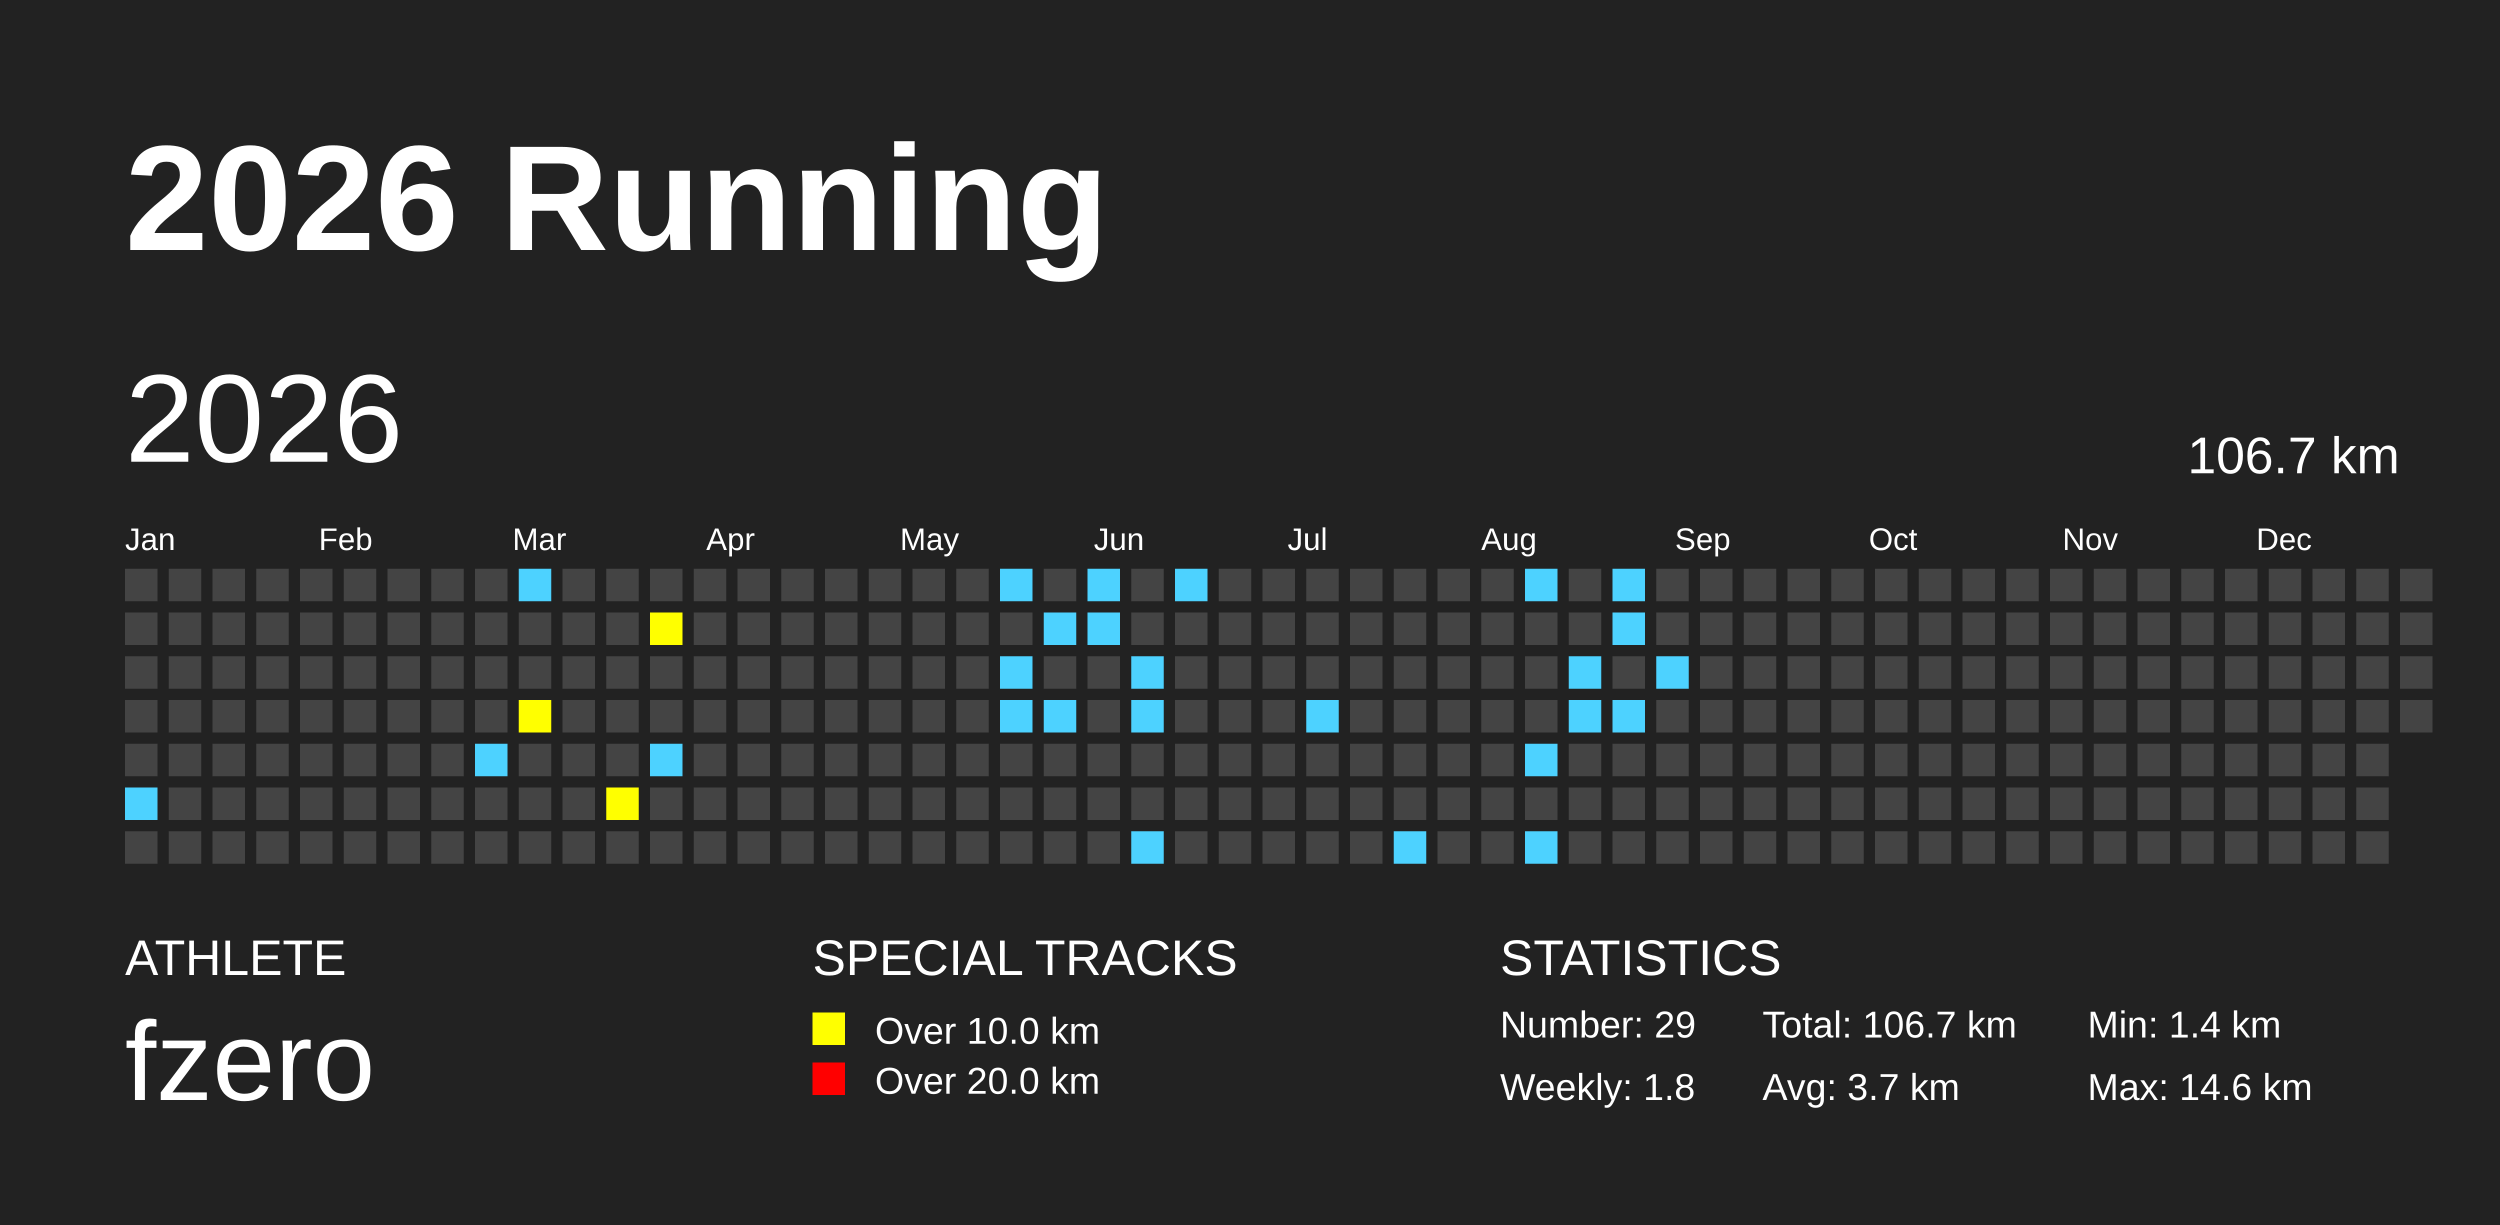
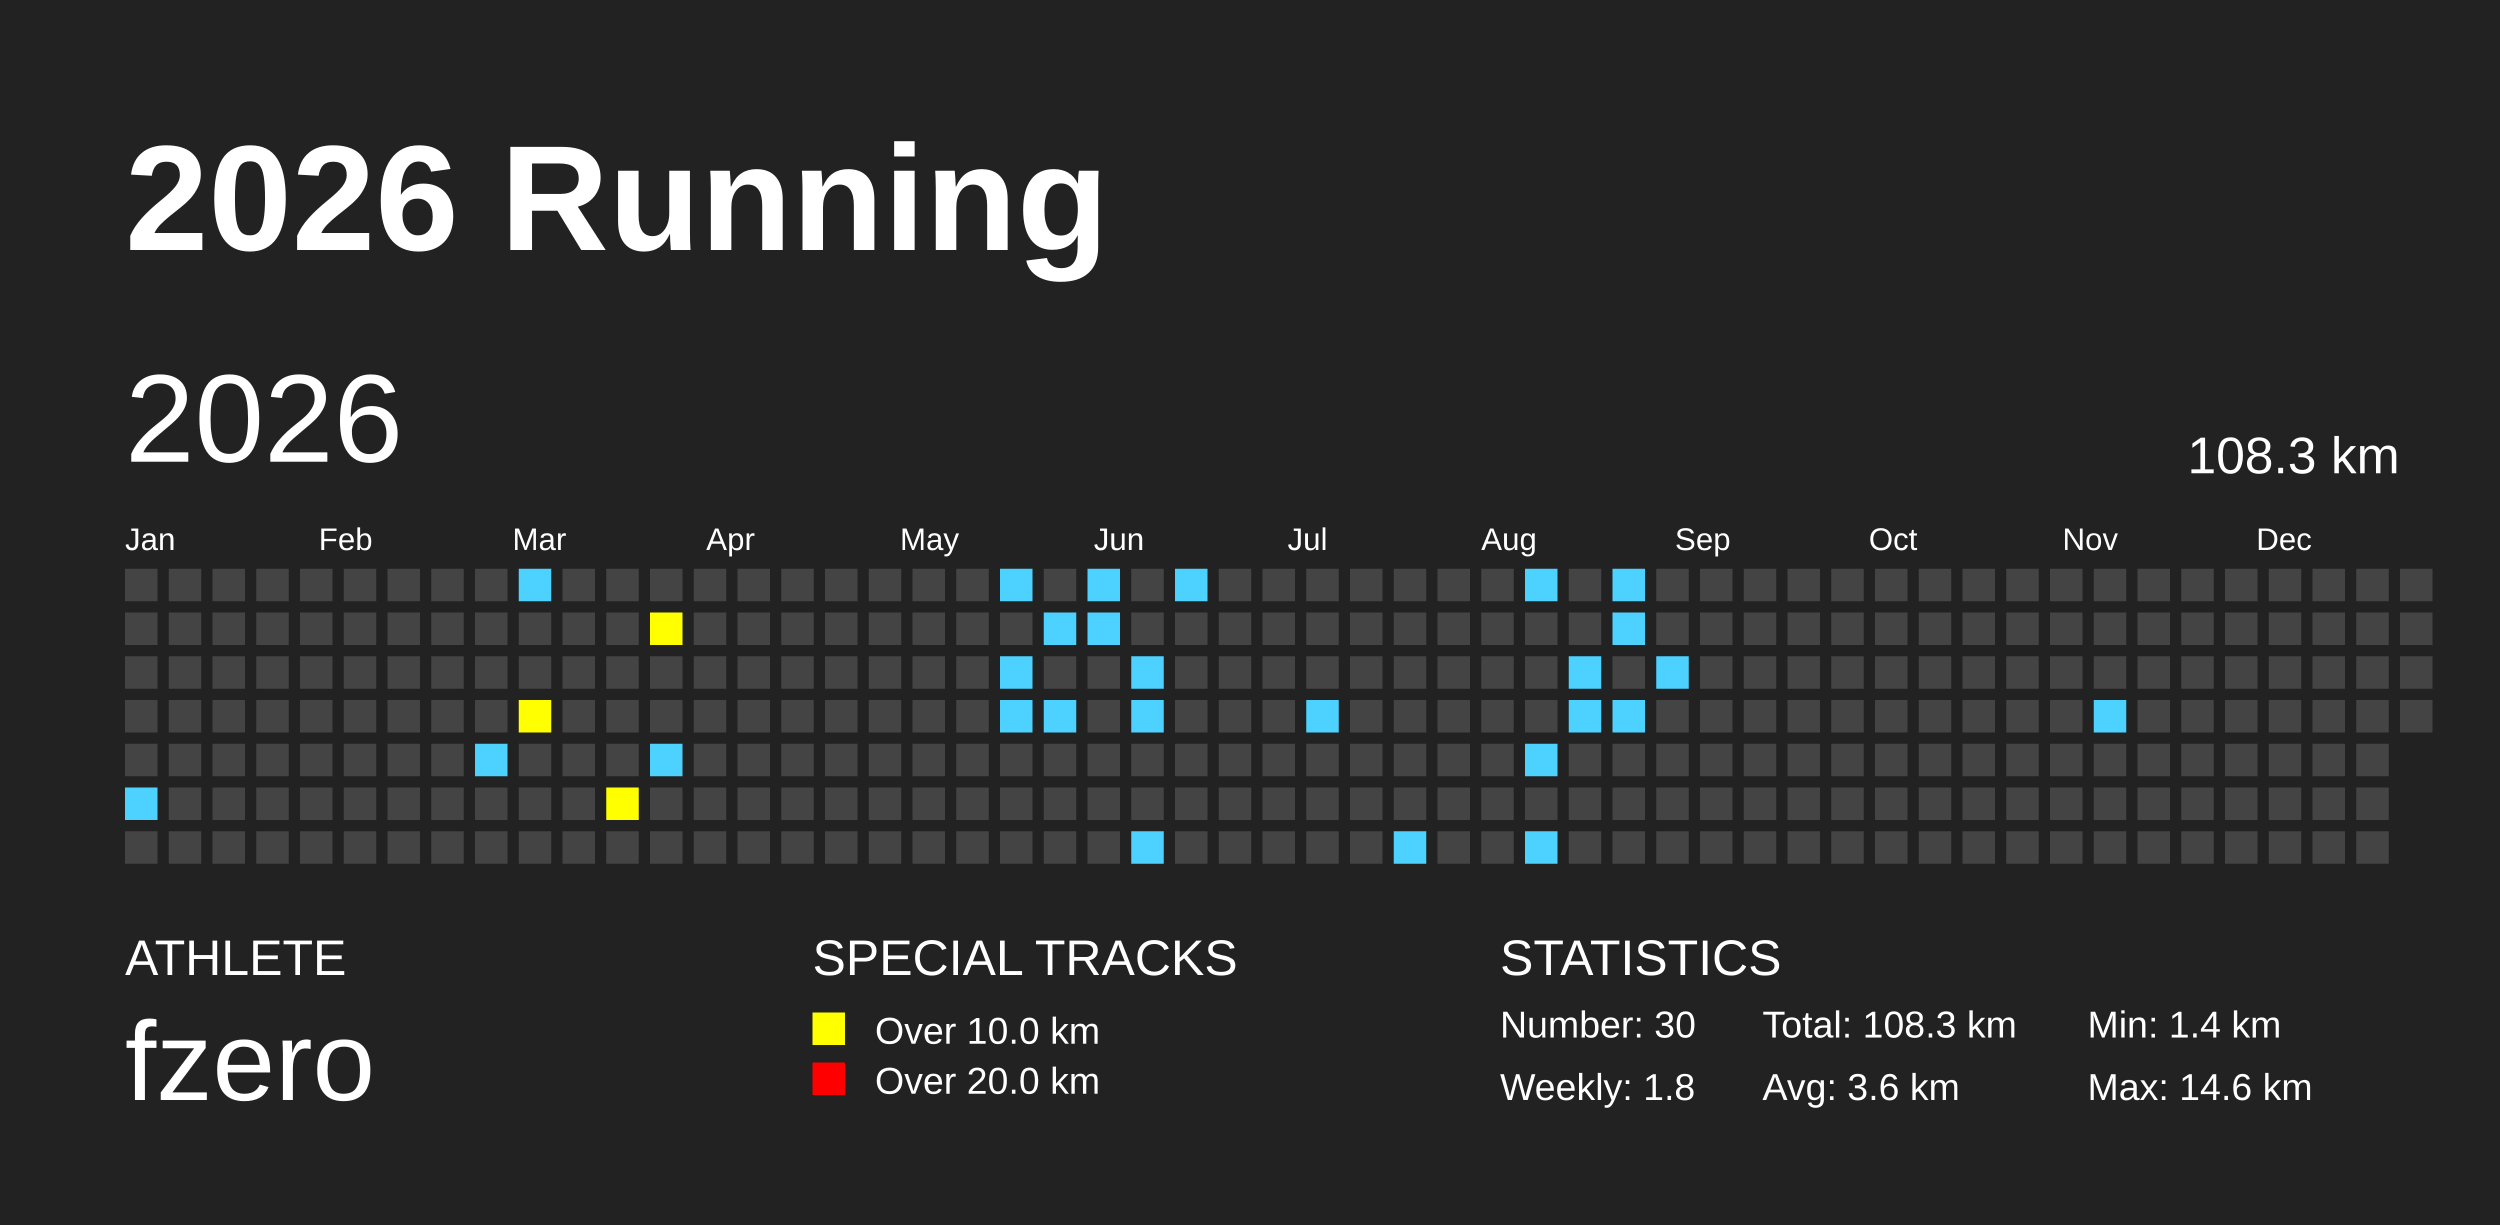
<svg xmlns="http://www.w3.org/2000/svg" baseProfile="full" height="98mm" version="1.1" viewBox="0,0,200,98" width="200mm">
  <defs />
  <rect fill="#222222" height="98" width="200" x="0" y="0" />
  <text fill="#FFFFFF" style="font-size:12px; font-family:Arial; font-weight:bold;" x="10" y="20">2026 Running</text>
  <text fill="#FFFFFF" style="font-size:4px; font-family:Arial" x="10" y="78">ATHLETE</text>
  <text fill="#FFFFFF" style="font-size:9px; font-family:Arial" x="10" y="88">fzero</text>
  <text fill="#FFFFFF" style="font-size:4px; font-family:Arial" x="65" y="78">SPECIAL TRACKS</text>
  <rect fill="yellow" height="2.6" width="2.6" x="65" y="81" />
  <text fill="#FFFFFF" style="font-size:3px; font-family:Arial" x="70" y="83.5">Over 10.0 km</text>
  <rect fill="red" height="2.6" width="2.6" x="65" y="85" />
  <text fill="#FFFFFF" style="font-size:3px; font-family:Arial" x="70" y="87.5">Over 20.0 km</text>
  <text fill="#FFFFFF" style="font-size:4px; font-family:Arial" x="120" y="78">STATISTICS</text>
-   <text fill="#FFFFFF" style="font-size:3px; font-family:Arial" x="120" y="83">Number: 29</text>
+   <text fill="#FFFFFF" style="font-size:3px; font-family:Arial" x="120" y="83">Number: 30</text>
  <text fill="#FFFFFF" style="font-size:3px; font-family:Arial" x="120" y="88">Weekly: 1.8</text>
-   <text fill="#FFFFFF" style="font-size:3px; font-family:Arial" x="141" y="83">Total: 106.7 km</text>
-   <text fill="#FFFFFF" style="font-size:3px; font-family:Arial" x="141" y="88">Avg: 3.7 km</text>
+   <text fill="#FFFFFF" style="font-size:3px; font-family:Arial" x="141" y="83">Total: 108.3 km</text>
+   <text fill="#FFFFFF" style="font-size:3px; font-family:Arial" x="141" y="88">Avg: 3.6 km</text>
  <text fill="#FFFFFF" style="font-size:3px; font-family:Arial" x="167" y="83">Min: 1.4 km</text>
  <text fill="#FFFFFF" style="font-size:3px; font-family:Arial" x="167" y="88">Max: 14.6 km</text>
  <text dominant-baseline="hanging" fill="#FFFFFF" style="font-size:10.0px; font-family:Arial;" x="10" y="30">2026</text>
-   <text dominant-baseline="hanging" fill="#FFFFFF" style="font-size:4.125px; font-family:Arial;" x="175" y="35">106.7 km</text>
+   <text dominant-baseline="hanging" fill="#FFFFFF" style="font-size:4.125px; font-family:Arial;" x="175" y="35">108.3 km</text>
  <text fill="#FFFFFF" style="font-size:2.5px; font-family:Arial" x="10.0" y="44">Jan</text>
  <text fill="#FFFFFF" style="font-size:2.5px; font-family:Arial" x="25.5" y="44">Feb</text>
  <text fill="#FFFFFF" style="font-size:2.5px; font-family:Arial" x="41.0" y="44">Mar</text>
  <text fill="#FFFFFF" style="font-size:2.5px; font-family:Arial" x="56.5" y="44">Apr</text>
  <text fill="#FFFFFF" style="font-size:2.5px; font-family:Arial" x="72.0" y="44">May</text>
  <text fill="#FFFFFF" style="font-size:2.5px; font-family:Arial" x="87.5" y="44">Jun</text>
  <text fill="#FFFFFF" style="font-size:2.5px; font-family:Arial" x="103.0" y="44">Jul</text>
  <text fill="#FFFFFF" style="font-size:2.5px; font-family:Arial" x="118.5" y="44">Aug</text>
  <text fill="#FFFFFF" style="font-size:2.5px; font-family:Arial" x="134.0" y="44">Sep</text>
  <text fill="#FFFFFF" style="font-size:2.5px; font-family:Arial" x="149.5" y="44">Oct</text>
  <text fill="#FFFFFF" style="font-size:2.5px; font-family:Arial" x="165.0" y="44">Nov</text>
  <text fill="#FFFFFF" style="font-size:2.5px; font-family:Arial" x="180.5" y="44">Dec</text>
  <rect fill="#444444" height="2.6" width="2.6" x="10.0" y="45.5" />
  <rect fill="#444444" height="2.6" width="2.6" x="10.0" y="49.0" />
  <rect fill="#444444" height="2.6" width="2.6" x="10.0" y="52.5" />
  <rect fill="#444444" height="2.6" width="2.6" x="10.0" y="56.0" />
  <rect fill="#444444" height="2.6" width="2.6" x="10.0" y="59.5" />
  <rect fill="#4DD2FF" height="2.6" width="2.6" x="10.0" y="63.0" />
  <rect fill="#444444" height="2.6" width="2.6" x="10.0" y="66.5" />
  <rect fill="#444444" height="2.6" width="2.6" x="13.5" y="45.5" />
  <rect fill="#444444" height="2.6" width="2.6" x="13.5" y="49.0" />
  <rect fill="#444444" height="2.6" width="2.6" x="13.5" y="52.5" />
  <rect fill="#444444" height="2.6" width="2.6" x="13.5" y="56.0" />
  <rect fill="#444444" height="2.6" width="2.6" x="13.5" y="59.5" />
  <rect fill="#444444" height="2.6" width="2.6" x="13.5" y="63.0" />
  <rect fill="#444444" height="2.6" width="2.6" x="13.5" y="66.5" />
  <rect fill="#444444" height="2.6" width="2.6" x="17.0" y="45.5" />
  <rect fill="#444444" height="2.6" width="2.6" x="17.0" y="49.0" />
  <rect fill="#444444" height="2.6" width="2.6" x="17.0" y="52.5" />
  <rect fill="#444444" height="2.6" width="2.6" x="17.0" y="56.0" />
  <rect fill="#444444" height="2.6" width="2.6" x="17.0" y="59.5" />
  <rect fill="#444444" height="2.6" width="2.6" x="17.0" y="63.0" />
  <rect fill="#444444" height="2.6" width="2.6" x="17.0" y="66.5" />
  <rect fill="#444444" height="2.6" width="2.6" x="20.5" y="45.5" />
  <rect fill="#444444" height="2.6" width="2.6" x="20.5" y="49.0" />
  <rect fill="#444444" height="2.6" width="2.6" x="20.5" y="52.5" />
  <rect fill="#444444" height="2.6" width="2.6" x="20.5" y="56.0" />
  <rect fill="#444444" height="2.6" width="2.6" x="20.5" y="59.5" />
  <rect fill="#444444" height="2.6" width="2.6" x="20.5" y="63.0" />
  <rect fill="#444444" height="2.6" width="2.6" x="20.5" y="66.5" />
  <rect fill="#444444" height="2.6" width="2.6" x="24.0" y="45.5" />
  <rect fill="#444444" height="2.6" width="2.6" x="24.0" y="49.0" />
  <rect fill="#444444" height="2.6" width="2.6" x="24.0" y="52.5" />
  <rect fill="#444444" height="2.6" width="2.6" x="24.0" y="56.0" />
  <rect fill="#444444" height="2.6" width="2.6" x="24.0" y="59.5" />
  <rect fill="#444444" height="2.6" width="2.6" x="24.0" y="63.0" />
  <rect fill="#444444" height="2.6" width="2.6" x="24.0" y="66.5" />
  <rect fill="#444444" height="2.6" width="2.6" x="27.5" y="45.5" />
  <rect fill="#444444" height="2.6" width="2.6" x="27.5" y="49.0" />
  <rect fill="#444444" height="2.6" width="2.6" x="27.5" y="52.5" />
  <rect fill="#444444" height="2.6" width="2.6" x="27.5" y="56.0" />
  <rect fill="#444444" height="2.6" width="2.6" x="27.5" y="59.5" />
  <rect fill="#444444" height="2.6" width="2.6" x="27.5" y="63.0" />
  <rect fill="#444444" height="2.6" width="2.6" x="27.5" y="66.5" />
  <rect fill="#444444" height="2.6" width="2.6" x="31.0" y="45.5" />
  <rect fill="#444444" height="2.6" width="2.6" x="31.0" y="49.0" />
  <rect fill="#444444" height="2.6" width="2.6" x="31.0" y="52.5" />
  <rect fill="#444444" height="2.6" width="2.6" x="31.0" y="56.0" />
  <rect fill="#444444" height="2.6" width="2.6" x="31.0" y="59.5" />
  <rect fill="#444444" height="2.6" width="2.6" x="31.0" y="63.0" />
  <rect fill="#444444" height="2.6" width="2.6" x="31.0" y="66.5" />
  <rect fill="#444444" height="2.6" width="2.6" x="34.5" y="45.5" />
  <rect fill="#444444" height="2.6" width="2.6" x="34.5" y="49.0" />
  <rect fill="#444444" height="2.6" width="2.6" x="34.5" y="52.5" />
  <rect fill="#444444" height="2.6" width="2.6" x="34.5" y="56.0" />
  <rect fill="#444444" height="2.6" width="2.6" x="34.5" y="59.5" />
  <rect fill="#444444" height="2.6" width="2.6" x="34.5" y="63.0" />
  <rect fill="#444444" height="2.6" width="2.6" x="34.5" y="66.5" />
  <rect fill="#444444" height="2.6" width="2.6" x="38.0" y="45.5" />
  <rect fill="#444444" height="2.6" width="2.6" x="38.0" y="49.0" />
  <rect fill="#444444" height="2.6" width="2.6" x="38.0" y="52.5" />
  <rect fill="#444444" height="2.6" width="2.6" x="38.0" y="56.0" />
  <rect fill="#4DD2FF" height="2.6" width="2.6" x="38.0" y="59.5" />
  <rect fill="#444444" height="2.6" width="2.6" x="38.0" y="63.0" />
  <rect fill="#444444" height="2.6" width="2.6" x="38.0" y="66.5" />
  <rect fill="#4DD2FF" height="2.6" width="2.6" x="41.5" y="45.5" />
  <rect fill="#444444" height="2.6" width="2.6" x="41.5" y="49.0" />
  <rect fill="#444444" height="2.6" width="2.6" x="41.5" y="52.5" />
  <rect fill="yellow" height="2.6" width="2.6" x="41.5" y="56.0" />
  <rect fill="#444444" height="2.6" width="2.6" x="41.5" y="59.5" />
  <rect fill="#444444" height="2.6" width="2.6" x="41.5" y="63.0" />
  <rect fill="#444444" height="2.6" width="2.6" x="41.5" y="66.5" />
  <rect fill="#444444" height="2.6" width="2.6" x="45.0" y="45.5" />
  <rect fill="#444444" height="2.6" width="2.6" x="45.0" y="49.0" />
  <rect fill="#444444" height="2.6" width="2.6" x="45.0" y="52.5" />
  <rect fill="#444444" height="2.6" width="2.6" x="45.0" y="56.0" />
  <rect fill="#444444" height="2.6" width="2.6" x="45.0" y="59.5" />
  <rect fill="#444444" height="2.6" width="2.6" x="45.0" y="63.0" />
  <rect fill="#444444" height="2.6" width="2.6" x="45.0" y="66.5" />
  <rect fill="#444444" height="2.6" width="2.6" x="48.5" y="45.5" />
  <rect fill="#444444" height="2.6" width="2.6" x="48.5" y="49.0" />
  <rect fill="#444444" height="2.6" width="2.6" x="48.5" y="52.5" />
  <rect fill="#444444" height="2.6" width="2.6" x="48.5" y="56.0" />
  <rect fill="#444444" height="2.6" width="2.6" x="48.5" y="59.5" />
  <rect fill="yellow" height="2.6" width="2.6" x="48.5" y="63.0" />
  <rect fill="#444444" height="2.6" width="2.6" x="48.5" y="66.5" />
  <rect fill="#444444" height="2.6" width="2.6" x="52.0" y="45.5" />
  <rect fill="yellow" height="2.6" width="2.6" x="52.0" y="49.0" />
  <rect fill="#444444" height="2.6" width="2.6" x="52.0" y="52.5" />
  <rect fill="#444444" height="2.6" width="2.6" x="52.0" y="56.0" />
  <rect fill="#4DD2FF" height="2.6" width="2.6" x="52.0" y="59.5" />
  <rect fill="#444444" height="2.6" width="2.6" x="52.0" y="63.0" />
  <rect fill="#444444" height="2.6" width="2.6" x="52.0" y="66.5" />
  <rect fill="#444444" height="2.6" width="2.6" x="55.5" y="45.5" />
  <rect fill="#444444" height="2.6" width="2.6" x="55.5" y="49.0" />
  <rect fill="#444444" height="2.6" width="2.6" x="55.5" y="52.5" />
  <rect fill="#444444" height="2.6" width="2.6" x="55.5" y="56.0" />
  <rect fill="#444444" height="2.6" width="2.6" x="55.5" y="59.5" />
  <rect fill="#444444" height="2.6" width="2.6" x="55.5" y="63.0" />
  <rect fill="#444444" height="2.6" width="2.6" x="55.5" y="66.5" />
  <rect fill="#444444" height="2.6" width="2.6" x="59.0" y="45.5" />
  <rect fill="#444444" height="2.6" width="2.6" x="59.0" y="49.0" />
  <rect fill="#444444" height="2.6" width="2.6" x="59.0" y="52.5" />
  <rect fill="#444444" height="2.6" width="2.6" x="59.0" y="56.0" />
  <rect fill="#444444" height="2.6" width="2.6" x="59.0" y="59.5" />
  <rect fill="#444444" height="2.6" width="2.6" x="59.0" y="63.0" />
  <rect fill="#444444" height="2.6" width="2.6" x="59.0" y="66.5" />
  <rect fill="#444444" height="2.6" width="2.6" x="62.5" y="45.5" />
  <rect fill="#444444" height="2.6" width="2.6" x="62.5" y="49.0" />
  <rect fill="#444444" height="2.6" width="2.6" x="62.5" y="52.5" />
  <rect fill="#444444" height="2.6" width="2.6" x="62.5" y="56.0" />
  <rect fill="#444444" height="2.6" width="2.6" x="62.5" y="59.5" />
  <rect fill="#444444" height="2.6" width="2.6" x="62.5" y="63.0" />
  <rect fill="#444444" height="2.6" width="2.6" x="62.5" y="66.5" />
  <rect fill="#444444" height="2.6" width="2.6" x="66.0" y="45.5" />
  <rect fill="#444444" height="2.6" width="2.6" x="66.0" y="49.0" />
  <rect fill="#444444" height="2.6" width="2.6" x="66.0" y="52.5" />
  <rect fill="#444444" height="2.6" width="2.6" x="66.0" y="56.0" />
  <rect fill="#444444" height="2.6" width="2.6" x="66.0" y="59.5" />
  <rect fill="#444444" height="2.6" width="2.6" x="66.0" y="63.0" />
  <rect fill="#444444" height="2.6" width="2.6" x="66.0" y="66.5" />
  <rect fill="#444444" height="2.6" width="2.6" x="69.5" y="45.5" />
  <rect fill="#444444" height="2.6" width="2.6" x="69.5" y="49.0" />
  <rect fill="#444444" height="2.6" width="2.6" x="69.5" y="52.5" />
  <rect fill="#444444" height="2.6" width="2.6" x="69.5" y="56.0" />
  <rect fill="#444444" height="2.6" width="2.6" x="69.5" y="59.5" />
  <rect fill="#444444" height="2.6" width="2.6" x="69.5" y="63.0" />
  <rect fill="#444444" height="2.6" width="2.6" x="69.5" y="66.5" />
  <rect fill="#444444" height="2.6" width="2.6" x="73.0" y="45.5" />
  <rect fill="#444444" height="2.6" width="2.6" x="73.0" y="49.0" />
  <rect fill="#444444" height="2.6" width="2.6" x="73.0" y="52.5" />
  <rect fill="#444444" height="2.6" width="2.6" x="73.0" y="56.0" />
  <rect fill="#444444" height="2.6" width="2.6" x="73.0" y="59.5" />
  <rect fill="#444444" height="2.6" width="2.6" x="73.0" y="63.0" />
  <rect fill="#444444" height="2.6" width="2.6" x="73.0" y="66.5" />
  <rect fill="#444444" height="2.6" width="2.6" x="76.5" y="45.5" />
  <rect fill="#444444" height="2.6" width="2.6" x="76.5" y="49.0" />
  <rect fill="#444444" height="2.6" width="2.6" x="76.5" y="52.5" />
  <rect fill="#444444" height="2.6" width="2.6" x="76.5" y="56.0" />
  <rect fill="#444444" height="2.6" width="2.6" x="76.5" y="59.5" />
  <rect fill="#444444" height="2.6" width="2.6" x="76.5" y="63.0" />
  <rect fill="#444444" height="2.6" width="2.6" x="76.5" y="66.5" />
  <rect fill="#4DD2FF" height="2.6" width="2.6" x="80.0" y="45.5" />
  <rect fill="#444444" height="2.6" width="2.6" x="80.0" y="49.0" />
  <rect fill="#4DD2FF" height="2.6" width="2.6" x="80.0" y="52.5" />
  <rect fill="#4DD2FF" height="2.6" width="2.6" x="80.0" y="56.0" />
  <rect fill="#444444" height="2.6" width="2.6" x="80.0" y="59.5" />
  <rect fill="#444444" height="2.6" width="2.6" x="80.0" y="63.0" />
  <rect fill="#444444" height="2.6" width="2.6" x="80.0" y="66.5" />
  <rect fill="#444444" height="2.6" width="2.6" x="83.5" y="45.5" />
  <rect fill="#4DD2FF" height="2.6" width="2.6" x="83.5" y="49.0" />
  <rect fill="#444444" height="2.6" width="2.6" x="83.5" y="52.5" />
  <rect fill="#4DD2FF" height="2.6" width="2.6" x="83.5" y="56.0" />
  <rect fill="#444444" height="2.6" width="2.6" x="83.5" y="59.5" />
  <rect fill="#444444" height="2.6" width="2.6" x="83.5" y="63.0" />
  <rect fill="#444444" height="2.6" width="2.6" x="83.5" y="66.5" />
  <rect fill="#4DD2FF" height="2.6" width="2.6" x="87.0" y="45.5" />
  <rect fill="#4DD2FF" height="2.6" width="2.6" x="87.0" y="49.0" />
  <rect fill="#444444" height="2.6" width="2.6" x="87.0" y="52.5" />
  <rect fill="#444444" height="2.6" width="2.6" x="87.0" y="56.0" />
  <rect fill="#444444" height="2.6" width="2.6" x="87.0" y="59.5" />
  <rect fill="#444444" height="2.6" width="2.6" x="87.0" y="63.0" />
  <rect fill="#444444" height="2.6" width="2.6" x="87.0" y="66.5" />
  <rect fill="#444444" height="2.6" width="2.6" x="90.5" y="45.5" />
  <rect fill="#444444" height="2.6" width="2.6" x="90.5" y="49.0" />
  <rect fill="#4DD2FF" height="2.6" width="2.6" x="90.5" y="52.5" />
  <rect fill="#4DD2FF" height="2.6" width="2.6" x="90.5" y="56.0" />
  <rect fill="#444444" height="2.6" width="2.6" x="90.5" y="59.5" />
  <rect fill="#444444" height="2.6" width="2.6" x="90.5" y="63.0" />
  <rect fill="#4DD2FF" height="2.6" width="2.6" x="90.5" y="66.5" />
  <rect fill="#4DD2FF" height="2.6" width="2.6" x="94.0" y="45.5" />
  <rect fill="#444444" height="2.6" width="2.6" x="94.0" y="49.0" />
  <rect fill="#444444" height="2.6" width="2.6" x="94.0" y="52.5" />
  <rect fill="#444444" height="2.6" width="2.6" x="94.0" y="56.0" />
  <rect fill="#444444" height="2.6" width="2.6" x="94.0" y="59.5" />
  <rect fill="#444444" height="2.6" width="2.6" x="94.0" y="63.0" />
  <rect fill="#444444" height="2.6" width="2.6" x="94.0" y="66.5" />
  <rect fill="#444444" height="2.6" width="2.6" x="97.5" y="45.5" />
  <rect fill="#444444" height="2.6" width="2.6" x="97.5" y="49.0" />
  <rect fill="#444444" height="2.6" width="2.6" x="97.5" y="52.5" />
  <rect fill="#444444" height="2.6" width="2.6" x="97.5" y="56.0" />
  <rect fill="#444444" height="2.6" width="2.6" x="97.5" y="59.5" />
  <rect fill="#444444" height="2.6" width="2.6" x="97.5" y="63.0" />
  <rect fill="#444444" height="2.6" width="2.6" x="97.5" y="66.5" />
  <rect fill="#444444" height="2.6" width="2.6" x="101.0" y="45.5" />
  <rect fill="#444444" height="2.6" width="2.6" x="101.0" y="49.0" />
  <rect fill="#444444" height="2.6" width="2.6" x="101.0" y="52.5" />
  <rect fill="#444444" height="2.6" width="2.6" x="101.0" y="56.0" />
  <rect fill="#444444" height="2.6" width="2.6" x="101.0" y="59.5" />
  <rect fill="#444444" height="2.6" width="2.6" x="101.0" y="63.0" />
  <rect fill="#444444" height="2.6" width="2.6" x="101.0" y="66.5" />
  <rect fill="#444444" height="2.6" width="2.6" x="104.5" y="45.5" />
  <rect fill="#444444" height="2.6" width="2.6" x="104.5" y="49.0" />
  <rect fill="#444444" height="2.6" width="2.6" x="104.5" y="52.5" />
  <rect fill="#4DD2FF" height="2.6" width="2.6" x="104.5" y="56.0" />
  <rect fill="#444444" height="2.6" width="2.6" x="104.5" y="59.5" />
  <rect fill="#444444" height="2.6" width="2.6" x="104.5" y="63.0" />
  <rect fill="#444444" height="2.6" width="2.6" x="104.5" y="66.5" />
  <rect fill="#444444" height="2.6" width="2.6" x="108.0" y="45.5" />
  <rect fill="#444444" height="2.6" width="2.6" x="108.0" y="49.0" />
  <rect fill="#444444" height="2.6" width="2.6" x="108.0" y="52.5" />
  <rect fill="#444444" height="2.6" width="2.6" x="108.0" y="56.0" />
  <rect fill="#444444" height="2.6" width="2.6" x="108.0" y="59.5" />
  <rect fill="#444444" height="2.6" width="2.6" x="108.0" y="63.0" />
  <rect fill="#444444" height="2.6" width="2.6" x="108.0" y="66.5" />
  <rect fill="#444444" height="2.6" width="2.6" x="111.5" y="45.5" />
  <rect fill="#444444" height="2.6" width="2.6" x="111.5" y="49.0" />
  <rect fill="#444444" height="2.6" width="2.6" x="111.5" y="52.5" />
  <rect fill="#444444" height="2.6" width="2.6" x="111.5" y="56.0" />
  <rect fill="#444444" height="2.6" width="2.6" x="111.5" y="59.5" />
  <rect fill="#444444" height="2.6" width="2.6" x="111.5" y="63.0" />
  <rect fill="#4DD2FF" height="2.6" width="2.6" x="111.5" y="66.5" />
  <rect fill="#444444" height="2.6" width="2.6" x="115.0" y="45.5" />
  <rect fill="#444444" height="2.6" width="2.6" x="115.0" y="49.0" />
  <rect fill="#444444" height="2.6" width="2.6" x="115.0" y="52.5" />
  <rect fill="#444444" height="2.6" width="2.6" x="115.0" y="56.0" />
  <rect fill="#444444" height="2.6" width="2.6" x="115.0" y="59.5" />
  <rect fill="#444444" height="2.6" width="2.6" x="115.0" y="63.0" />
  <rect fill="#444444" height="2.6" width="2.6" x="115.0" y="66.5" />
  <rect fill="#444444" height="2.6" width="2.6" x="118.5" y="45.5" />
  <rect fill="#444444" height="2.6" width="2.6" x="118.5" y="49.0" />
  <rect fill="#444444" height="2.6" width="2.6" x="118.5" y="52.5" />
  <rect fill="#444444" height="2.6" width="2.6" x="118.5" y="56.0" />
  <rect fill="#444444" height="2.6" width="2.6" x="118.5" y="59.5" />
  <rect fill="#444444" height="2.6" width="2.6" x="118.5" y="63.0" />
  <rect fill="#444444" height="2.6" width="2.6" x="118.5" y="66.5" />
  <rect fill="#4DD2FF" height="2.6" width="2.6" x="122.0" y="45.5" />
  <rect fill="#444444" height="2.6" width="2.6" x="122.0" y="49.0" />
  <rect fill="#444444" height="2.6" width="2.6" x="122.0" y="52.5" />
  <rect fill="#444444" height="2.6" width="2.6" x="122.0" y="56.0" />
  <rect fill="#4DD2FF" height="2.6" width="2.6" x="122.0" y="59.5" />
  <rect fill="#444444" height="2.6" width="2.6" x="122.0" y="63.0" />
  <rect fill="#4DD2FF" height="2.6" width="2.6" x="122.0" y="66.5" />
  <rect fill="#444444" height="2.6" width="2.6" x="125.5" y="45.5" />
  <rect fill="#444444" height="2.6" width="2.6" x="125.5" y="49.0" />
  <rect fill="#4DD2FF" height="2.6" width="2.6" x="125.5" y="52.5" />
  <rect fill="#4DD2FF" height="2.6" width="2.6" x="125.5" y="56.0" />
  <rect fill="#444444" height="2.6" width="2.6" x="125.5" y="59.5" />
  <rect fill="#444444" height="2.6" width="2.6" x="125.5" y="63.0" />
  <rect fill="#444444" height="2.6" width="2.6" x="125.5" y="66.5" />
  <rect fill="#4DD2FF" height="2.6" width="2.6" x="129.0" y="45.5" />
  <rect fill="#4DD2FF" height="2.6" width="2.6" x="129.0" y="49.0" />
  <rect fill="#444444" height="2.6" width="2.6" x="129.0" y="52.5" />
  <rect fill="#4DD2FF" height="2.6" width="2.6" x="129.0" y="56.0" />
  <rect fill="#444444" height="2.6" width="2.6" x="129.0" y="59.5" />
  <rect fill="#444444" height="2.6" width="2.6" x="129.0" y="63.0" />
  <rect fill="#444444" height="2.6" width="2.6" x="129.0" y="66.5" />
  <rect fill="#444444" height="2.6" width="2.6" x="132.5" y="45.5" />
  <rect fill="#444444" height="2.6" width="2.6" x="132.5" y="49.0" />
  <rect fill="#4DD2FF" height="2.6" width="2.6" x="132.5" y="52.5" />
  <rect fill="#444444" height="2.6" width="2.6" x="132.5" y="56.0" />
  <rect fill="#444444" height="2.6" width="2.6" x="132.5" y="59.5" />
  <rect fill="#444444" height="2.6" width="2.6" x="132.5" y="63.0" />
  <rect fill="#444444" height="2.6" width="2.6" x="132.5" y="66.5" />
  <rect fill="#444444" height="2.6" width="2.6" x="136.0" y="45.5" />
  <rect fill="#444444" height="2.6" width="2.6" x="136.0" y="49.0" />
  <rect fill="#444444" height="2.6" width="2.6" x="136.0" y="52.5" />
  <rect fill="#444444" height="2.6" width="2.6" x="136.0" y="56.0" />
  <rect fill="#444444" height="2.6" width="2.6" x="136.0" y="59.5" />
  <rect fill="#444444" height="2.6" width="2.6" x="136.0" y="63.0" />
  <rect fill="#444444" height="2.6" width="2.6" x="136.0" y="66.5" />
  <rect fill="#444444" height="2.6" width="2.6" x="139.5" y="45.5" />
  <rect fill="#444444" height="2.6" width="2.6" x="139.5" y="49.0" />
  <rect fill="#444444" height="2.6" width="2.6" x="139.5" y="52.5" />
  <rect fill="#444444" height="2.6" width="2.6" x="139.5" y="56.0" />
  <rect fill="#444444" height="2.6" width="2.6" x="139.5" y="59.5" />
  <rect fill="#444444" height="2.6" width="2.6" x="139.5" y="63.0" />
  <rect fill="#444444" height="2.6" width="2.6" x="139.5" y="66.5" />
  <rect fill="#444444" height="2.6" width="2.6" x="143.0" y="45.5" />
  <rect fill="#444444" height="2.6" width="2.6" x="143.0" y="49.0" />
  <rect fill="#444444" height="2.6" width="2.6" x="143.0" y="52.5" />
  <rect fill="#444444" height="2.6" width="2.6" x="143.0" y="56.0" />
  <rect fill="#444444" height="2.6" width="2.6" x="143.0" y="59.5" />
  <rect fill="#444444" height="2.6" width="2.6" x="143.0" y="63.0" />
  <rect fill="#444444" height="2.6" width="2.6" x="143.0" y="66.5" />
  <rect fill="#444444" height="2.6" width="2.6" x="146.5" y="45.5" />
  <rect fill="#444444" height="2.6" width="2.6" x="146.5" y="49.0" />
  <rect fill="#444444" height="2.6" width="2.6" x="146.5" y="52.5" />
  <rect fill="#444444" height="2.6" width="2.6" x="146.5" y="56.0" />
  <rect fill="#444444" height="2.6" width="2.6" x="146.5" y="59.5" />
  <rect fill="#444444" height="2.6" width="2.6" x="146.5" y="63.0" />
  <rect fill="#444444" height="2.6" width="2.6" x="146.5" y="66.5" />
  <rect fill="#444444" height="2.6" width="2.6" x="150.0" y="45.5" />
  <rect fill="#444444" height="2.6" width="2.6" x="150.0" y="49.0" />
  <rect fill="#444444" height="2.6" width="2.6" x="150.0" y="52.5" />
  <rect fill="#444444" height="2.6" width="2.6" x="150.0" y="56.0" />
  <rect fill="#444444" height="2.6" width="2.6" x="150.0" y="59.5" />
  <rect fill="#444444" height="2.6" width="2.6" x="150.0" y="63.0" />
  <rect fill="#444444" height="2.6" width="2.6" x="150.0" y="66.5" />
  <rect fill="#444444" height="2.6" width="2.6" x="153.5" y="45.5" />
  <rect fill="#444444" height="2.6" width="2.6" x="153.5" y="49.0" />
  <rect fill="#444444" height="2.6" width="2.6" x="153.5" y="52.5" />
  <rect fill="#444444" height="2.6" width="2.6" x="153.5" y="56.0" />
  <rect fill="#444444" height="2.6" width="2.6" x="153.5" y="59.5" />
  <rect fill="#444444" height="2.6" width="2.6" x="153.5" y="63.0" />
  <rect fill="#444444" height="2.6" width="2.6" x="153.5" y="66.5" />
  <rect fill="#444444" height="2.6" width="2.6" x="157.0" y="45.5" />
  <rect fill="#444444" height="2.6" width="2.6" x="157.0" y="49.0" />
  <rect fill="#444444" height="2.6" width="2.6" x="157.0" y="52.5" />
  <rect fill="#444444" height="2.6" width="2.6" x="157.0" y="56.0" />
  <rect fill="#444444" height="2.6" width="2.6" x="157.0" y="59.5" />
  <rect fill="#444444" height="2.6" width="2.6" x="157.0" y="63.0" />
  <rect fill="#444444" height="2.6" width="2.6" x="157.0" y="66.5" />
  <rect fill="#444444" height="2.6" width="2.6" x="160.5" y="45.5" />
  <rect fill="#444444" height="2.6" width="2.6" x="160.5" y="49.0" />
  <rect fill="#444444" height="2.6" width="2.6" x="160.5" y="52.5" />
  <rect fill="#444444" height="2.6" width="2.6" x="160.5" y="56.0" />
  <rect fill="#444444" height="2.6" width="2.6" x="160.5" y="59.5" />
  <rect fill="#444444" height="2.6" width="2.6" x="160.5" y="63.0" />
  <rect fill="#444444" height="2.6" width="2.6" x="160.5" y="66.5" />
  <rect fill="#444444" height="2.6" width="2.6" x="164.0" y="45.5" />
  <rect fill="#444444" height="2.6" width="2.6" x="164.0" y="49.0" />
  <rect fill="#444444" height="2.6" width="2.6" x="164.0" y="52.5" />
  <rect fill="#444444" height="2.6" width="2.6" x="164.0" y="56.0" />
  <rect fill="#444444" height="2.6" width="2.6" x="164.0" y="59.5" />
  <rect fill="#444444" height="2.6" width="2.6" x="164.0" y="63.0" />
  <rect fill="#444444" height="2.6" width="2.6" x="164.0" y="66.5" />
  <rect fill="#444444" height="2.6" width="2.6" x="167.5" y="45.5" />
  <rect fill="#444444" height="2.6" width="2.6" x="167.5" y="49.0" />
  <rect fill="#444444" height="2.6" width="2.6" x="167.5" y="52.5" />
-   <rect fill="#444444" height="2.6" width="2.6" x="167.5" y="56.0" />
+   <rect fill="#4DD2FF" height="2.6" width="2.6" x="167.5" y="56.0" />
  <rect fill="#444444" height="2.6" width="2.6" x="167.5" y="59.5" />
  <rect fill="#444444" height="2.6" width="2.6" x="167.5" y="63.0" />
  <rect fill="#444444" height="2.6" width="2.6" x="167.5" y="66.5" />
  <rect fill="#444444" height="2.6" width="2.6" x="171.0" y="45.5" />
  <rect fill="#444444" height="2.6" width="2.6" x="171.0" y="49.0" />
  <rect fill="#444444" height="2.6" width="2.6" x="171.0" y="52.5" />
  <rect fill="#444444" height="2.6" width="2.6" x="171.0" y="56.0" />
  <rect fill="#444444" height="2.6" width="2.6" x="171.0" y="59.5" />
  <rect fill="#444444" height="2.6" width="2.6" x="171.0" y="63.0" />
  <rect fill="#444444" height="2.6" width="2.6" x="171.0" y="66.5" />
  <rect fill="#444444" height="2.6" width="2.6" x="174.5" y="45.5" />
  <rect fill="#444444" height="2.6" width="2.6" x="174.5" y="49.0" />
  <rect fill="#444444" height="2.6" width="2.6" x="174.5" y="52.5" />
  <rect fill="#444444" height="2.6" width="2.6" x="174.5" y="56.0" />
  <rect fill="#444444" height="2.6" width="2.6" x="174.5" y="59.5" />
  <rect fill="#444444" height="2.6" width="2.6" x="174.5" y="63.0" />
  <rect fill="#444444" height="2.6" width="2.6" x="174.5" y="66.5" />
  <rect fill="#444444" height="2.6" width="2.6" x="178.0" y="45.5" />
  <rect fill="#444444" height="2.6" width="2.6" x="178.0" y="49.0" />
  <rect fill="#444444" height="2.6" width="2.6" x="178.0" y="52.5" />
  <rect fill="#444444" height="2.6" width="2.6" x="178.0" y="56.0" />
  <rect fill="#444444" height="2.6" width="2.6" x="178.0" y="59.5" />
  <rect fill="#444444" height="2.6" width="2.6" x="178.0" y="63.0" />
  <rect fill="#444444" height="2.6" width="2.6" x="178.0" y="66.5" />
  <rect fill="#444444" height="2.6" width="2.6" x="181.5" y="45.5" />
  <rect fill="#444444" height="2.6" width="2.6" x="181.5" y="49.0" />
  <rect fill="#444444" height="2.6" width="2.6" x="181.5" y="52.5" />
  <rect fill="#444444" height="2.6" width="2.6" x="181.5" y="56.0" />
  <rect fill="#444444" height="2.6" width="2.6" x="181.5" y="59.5" />
  <rect fill="#444444" height="2.6" width="2.6" x="181.5" y="63.0" />
  <rect fill="#444444" height="2.6" width="2.6" x="181.5" y="66.5" />
  <rect fill="#444444" height="2.6" width="2.6" x="185.0" y="45.5" />
  <rect fill="#444444" height="2.6" width="2.6" x="185.0" y="49.0" />
  <rect fill="#444444" height="2.6" width="2.6" x="185.0" y="52.5" />
  <rect fill="#444444" height="2.6" width="2.6" x="185.0" y="56.0" />
  <rect fill="#444444" height="2.6" width="2.6" x="185.0" y="59.5" />
  <rect fill="#444444" height="2.6" width="2.6" x="185.0" y="63.0" />
  <rect fill="#444444" height="2.6" width="2.6" x="185.0" y="66.5" />
  <rect fill="#444444" height="2.6" width="2.6" x="188.5" y="45.5" />
  <rect fill="#444444" height="2.6" width="2.6" x="188.5" y="49.0" />
  <rect fill="#444444" height="2.6" width="2.6" x="188.5" y="52.5" />
  <rect fill="#444444" height="2.6" width="2.6" x="188.5" y="56.0" />
  <rect fill="#444444" height="2.6" width="2.6" x="188.5" y="59.5" />
  <rect fill="#444444" height="2.6" width="2.6" x="188.5" y="63.0" />
  <rect fill="#444444" height="2.6" width="2.6" x="188.5" y="66.5" />
  <rect fill="#444444" height="2.6" width="2.6" x="192.0" y="45.5" />
  <rect fill="#444444" height="2.6" width="2.6" x="192.0" y="49.0" />
  <rect fill="#444444" height="2.6" width="2.6" x="192.0" y="52.5" />
  <rect fill="#444444" height="2.6" width="2.6" x="192.0" y="56.0" />
</svg>
